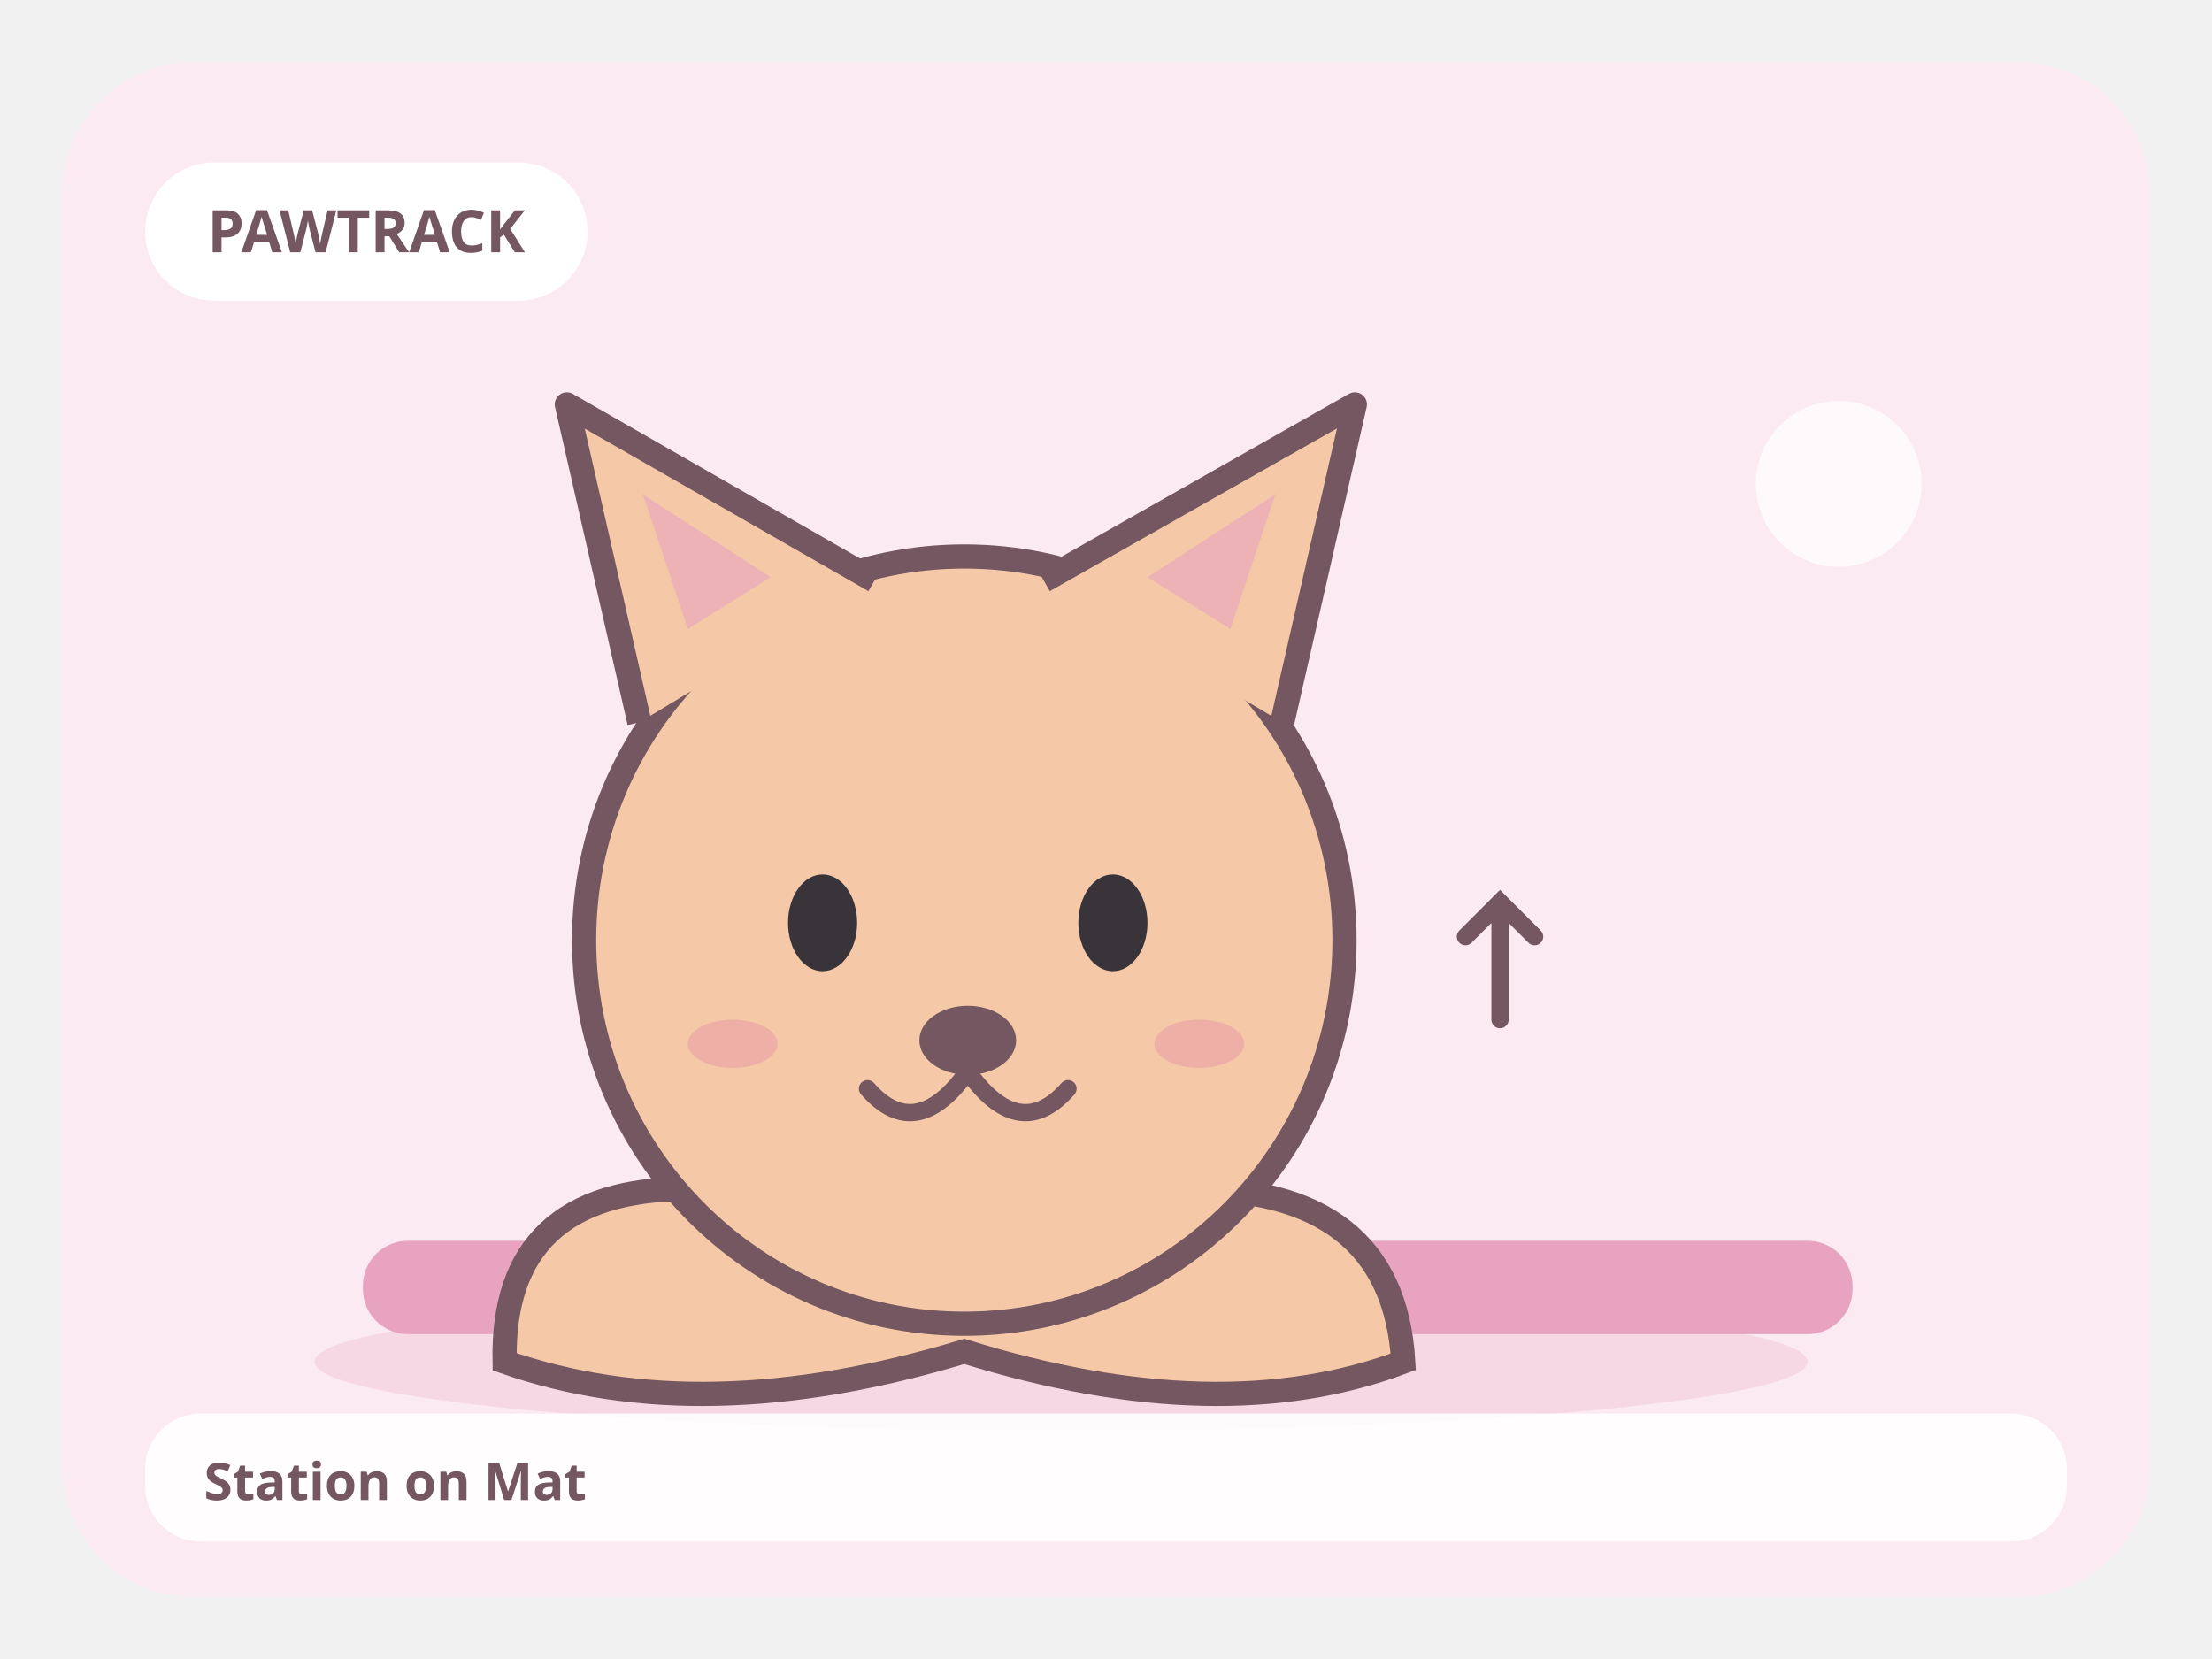
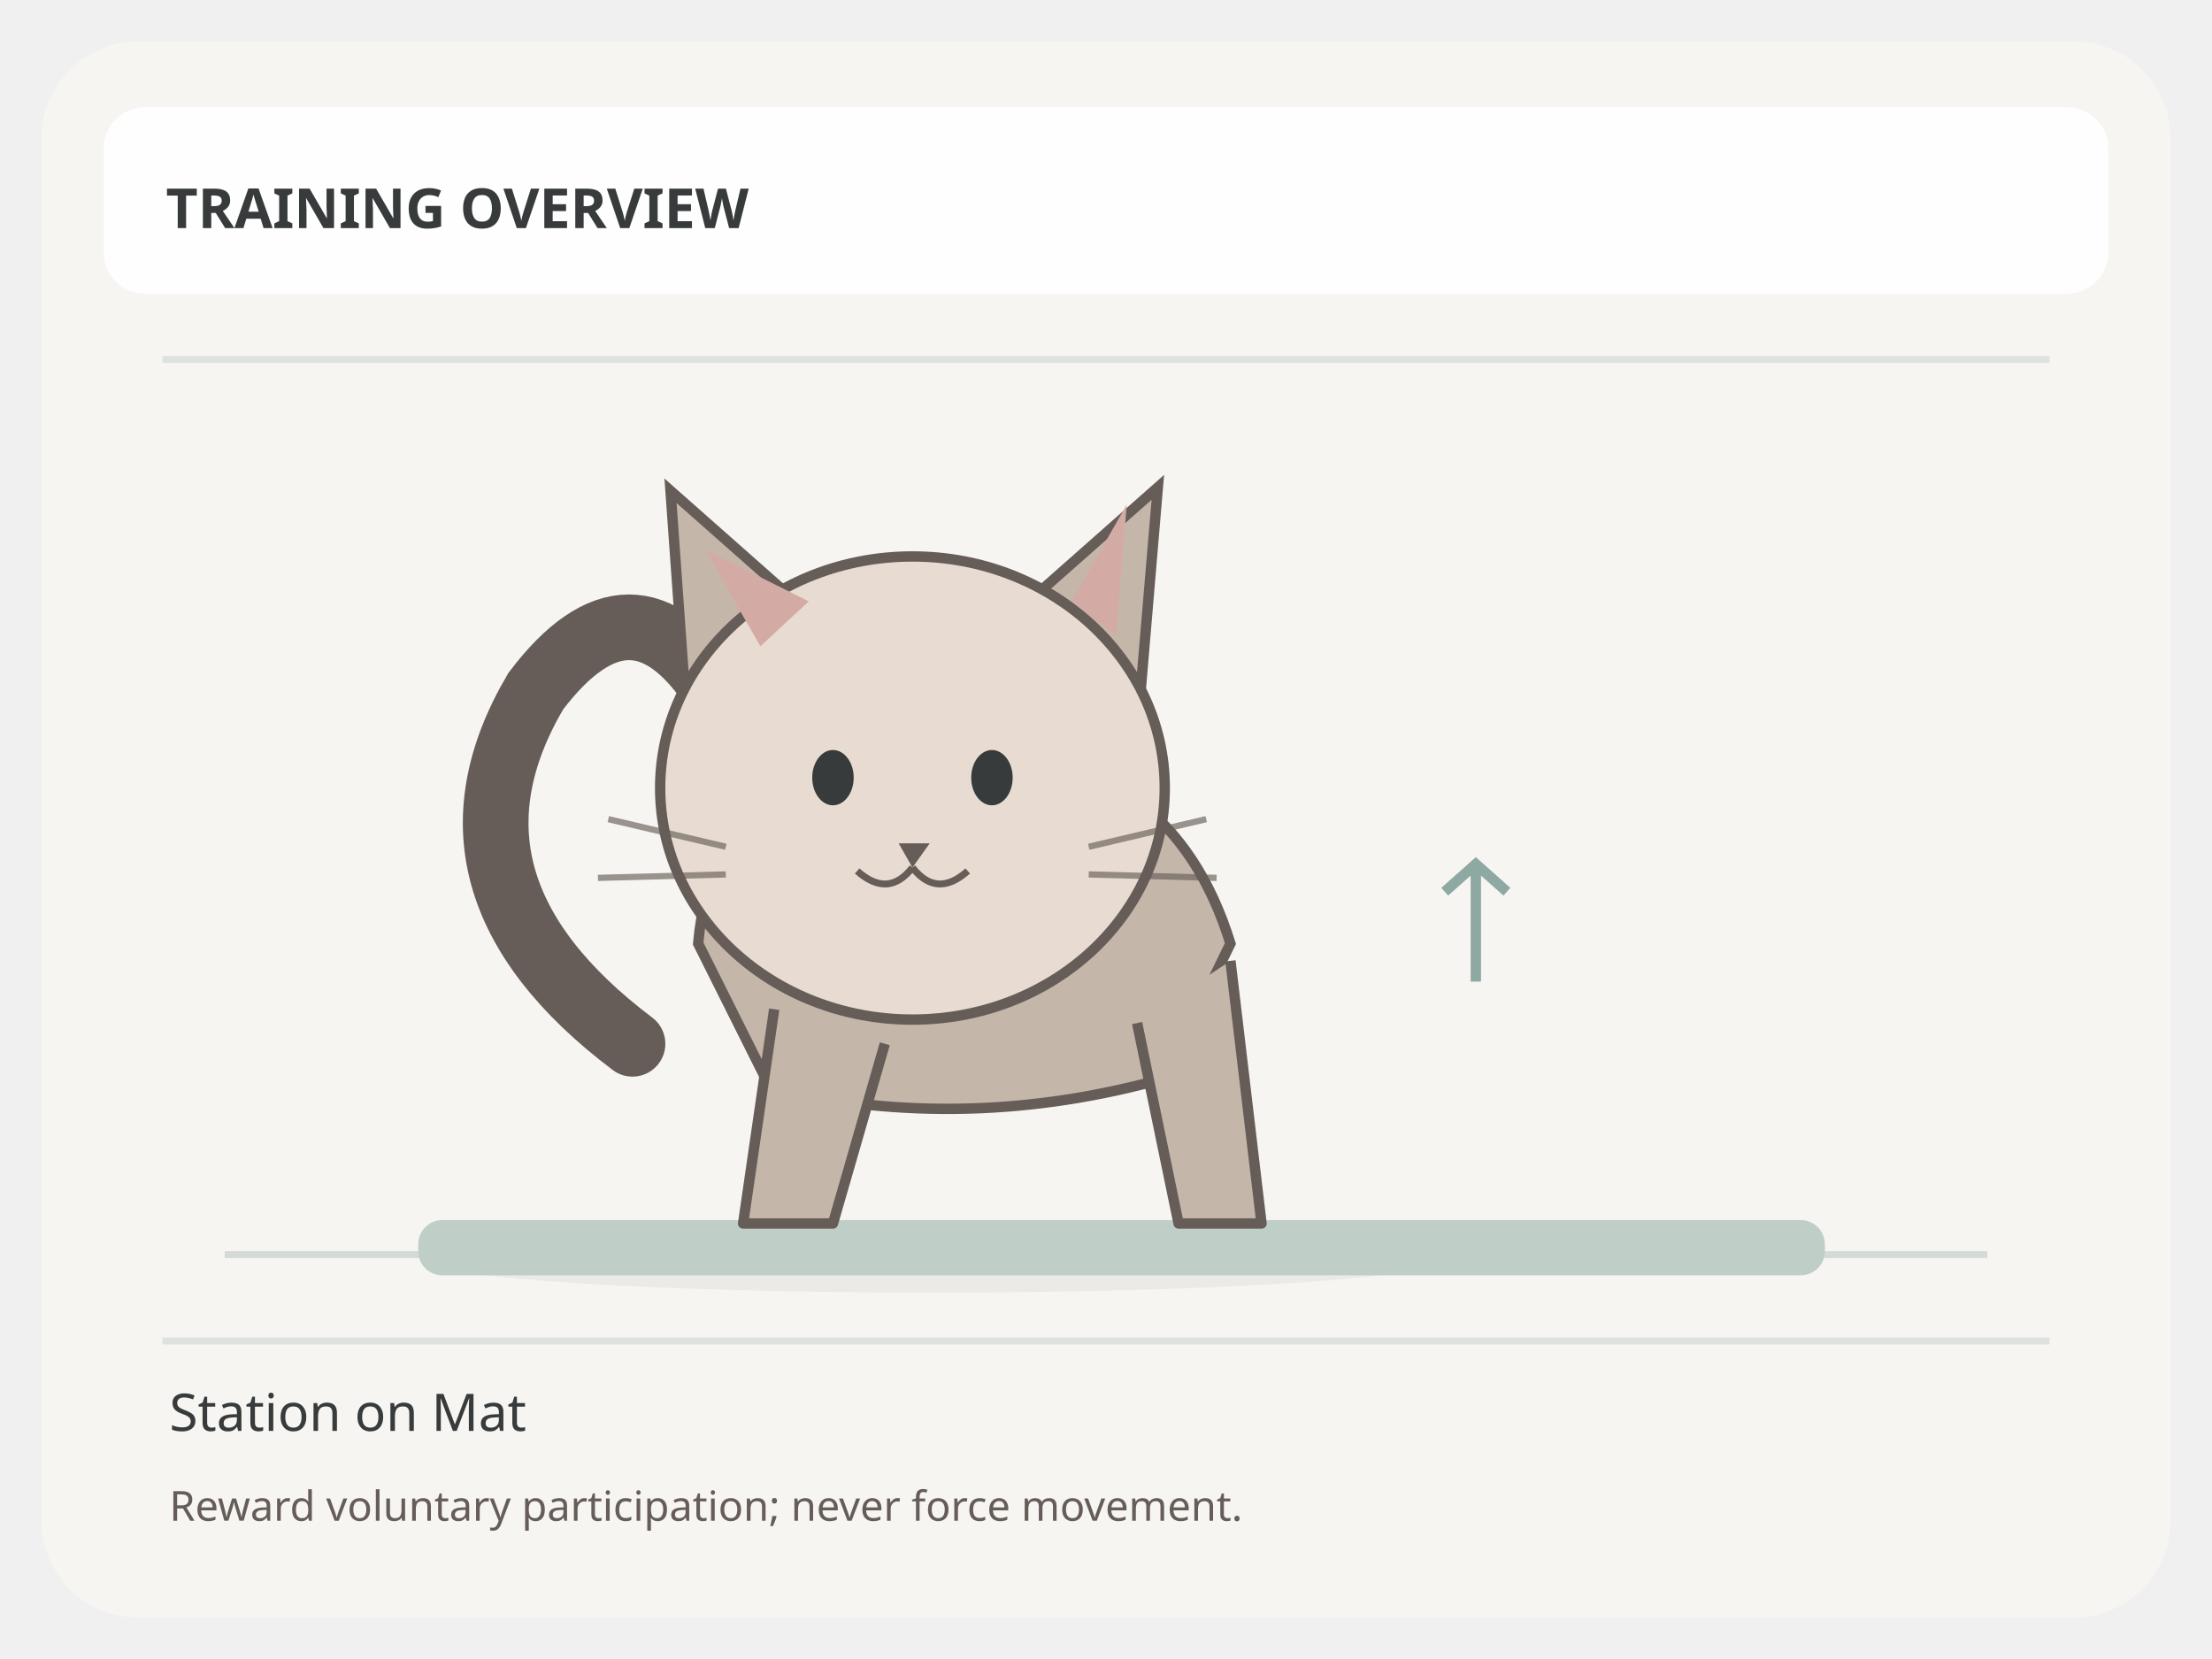
<svg xmlns="http://www.w3.org/2000/svg" viewBox="0 0 640 480" role="img" aria-labelledby="title description">
-   <rect x="18" y="18" width="604" height="444" rx="38" fill="#FBEAF2" />
-   <ellipse cx="307" cy="394" rx="216" ry="20" fill="#E7A3C0" opacity=".25" />
-   <circle cx="532" cy="140" r="24" fill="white" opacity=".7" />
-   <rect x="105" y="359" width="431" height="27" rx="13" fill="#E7A3C0" />
-   <path d="M434 295v-34m-10 10 10-10 10 10" fill="none" stroke="#745760" stroke-width="5" stroke-linecap="round" />
-   <g transform="translate(0 18)">
-     <path d="M199 326q-54 0-53 50 57 20 133-3 74 23 127 3-3-51-64-50" fill="#F5C9A8" stroke="#745760" stroke-width="7" />
-     <ellipse cx="279" cy="254" rx="110" ry="111" fill="#F5C9A8" stroke="#745760" stroke-width="7" />
-     <path d="M185 191l-21-92 89 51M302 150l90-51-21 92" fill="#F5C9A8" stroke="#745760" stroke-width="7" stroke-linejoin="round" />
-     <path d="M199 164l-13-39 37 24m109 0 37-24-13 39" fill="#E7A3C0" opacity=".6" />
-     <ellipse cx="238" cy="249" rx="10" ry="14" fill="#39343A" />
-     <ellipse cx="322" cy="249" rx="10" ry="14" fill="#39343A" />
-     <ellipse cx="280" cy="283" rx="14" ry="10" fill="#745760" />
-     <path d="M280 292q-15 21-29 5m29-5q15 21 29 5" stroke="#745760" stroke-width="5" fill="none" stroke-linecap="round" />
-     <ellipse cx="212" cy="284" rx="13" ry="7" fill="#E9A0A5" opacity=".6" />
-     <ellipse cx="347" cy="284" rx="13" ry="7" fill="#E9A0A5" opacity=".6" />
+   <rect x="12" y="12" width="616" height="456" rx="28" fill="#F7F5F2" />
+   <rect x="30" y="31" width="580" height="54" rx="12" fill="#FFFFFF" opacity=".9" />
+   <text x="48" y="66" font-family="sans-serif" font-size="16" font-weight="700" fill="#373B3B">TRAINING OVERVIEW</text>
+   <path d="M47 104h546" stroke="#DDE2DF" stroke-width="2" />
+   <path d="M65 363h510" stroke="#D4DAD6" stroke-width="2" />
+   <ellipse cx="270" cy="365" rx="144" ry="9" fill="#A9B0AB" opacity=".15" />
+   <rect x="121" y="353" width="407" height="16" rx="7" fill="#BFCFC8" />
+   <path d="M427 284v-34m-9 8 9-8 9 8" stroke="#8EA9A2" stroke-width="3" fill="none" />
+   <g transform="translate(0 6)">
+     <path d="M183 296Q122 250 155 194Q183 157 207 194" fill="none" stroke="#665D58" stroke-width="19" stroke-linecap="round" />
+     <path d="M202 267Q207 209 281 211Q339 212 356 267L337 306Q280 322 223 309Z" fill="#C5B6AA" stroke="#665D58" stroke-width="3" />
+     <path d="M224 286l-9 62h26l15-52m73-6 12 58h24l-9-76" fill="#C5B6AA" stroke="#665D58" stroke-width="3" stroke-linejoin="round" />
+     <path d="M199 206l-5-70 43 38m55-1 43-38-6 71" fill="#C5B6AA" stroke="#665D58" stroke-width="3" />
+     <ellipse cx="264" cy="222" rx="73" ry="67" fill="#E8DCD2" stroke="#665D58" stroke-width="3" />
+     <path d="M220 181l-16-28 30 15m76 0 16-28-3 38" fill="#D4ABA4" />
+     <ellipse cx="241" cy="219" rx="6" ry="8" fill="#373B3B" />
+     <ellipse cx="287" cy="219" rx="6" ry="8" fill="#373B3B" />
+     <path d="M260 238l9 0-5 7z" fill="#665D58" />
+     <path d="M264 245q-7 9-16 1m16-1q7 9 16 1" stroke="#665D58" stroke-width="2" fill="none" />
+     <path d="M210 239l-34-8m34 16-37 1m142-9 34-8m-34 16 37 1" stroke="#665D58" stroke-width="1.8" opacity=".65" />
  </g>
-   <rect x="42" y="47" width="128" height="40" rx="20" fill="white" />
-   <text x="60" y="73" font-family="sans-serif" font-size="17" font-weight="700" fill="#745760">PAWTRACK</text>
-   <rect x="42" y="409" width="556" height="37" rx="16" fill="white" opacity=".91" />
-   <text x="59" y="434" font-family="sans-serif" font-size="15" font-weight="600" fill="#745760">Station on Mat</text>
+   <path d="M47 388h546" stroke="#DDE2DF" stroke-width="2" />
+   <text x="49" y="414" font-family="sans-serif" font-size="15" fill="#373B3B">Station on Mat</text>
+   <text x="49" y="440" font-family="sans-serif" font-size="12" fill="#665D58">Reward voluntary participation; never force movement.</text>
</svg>
